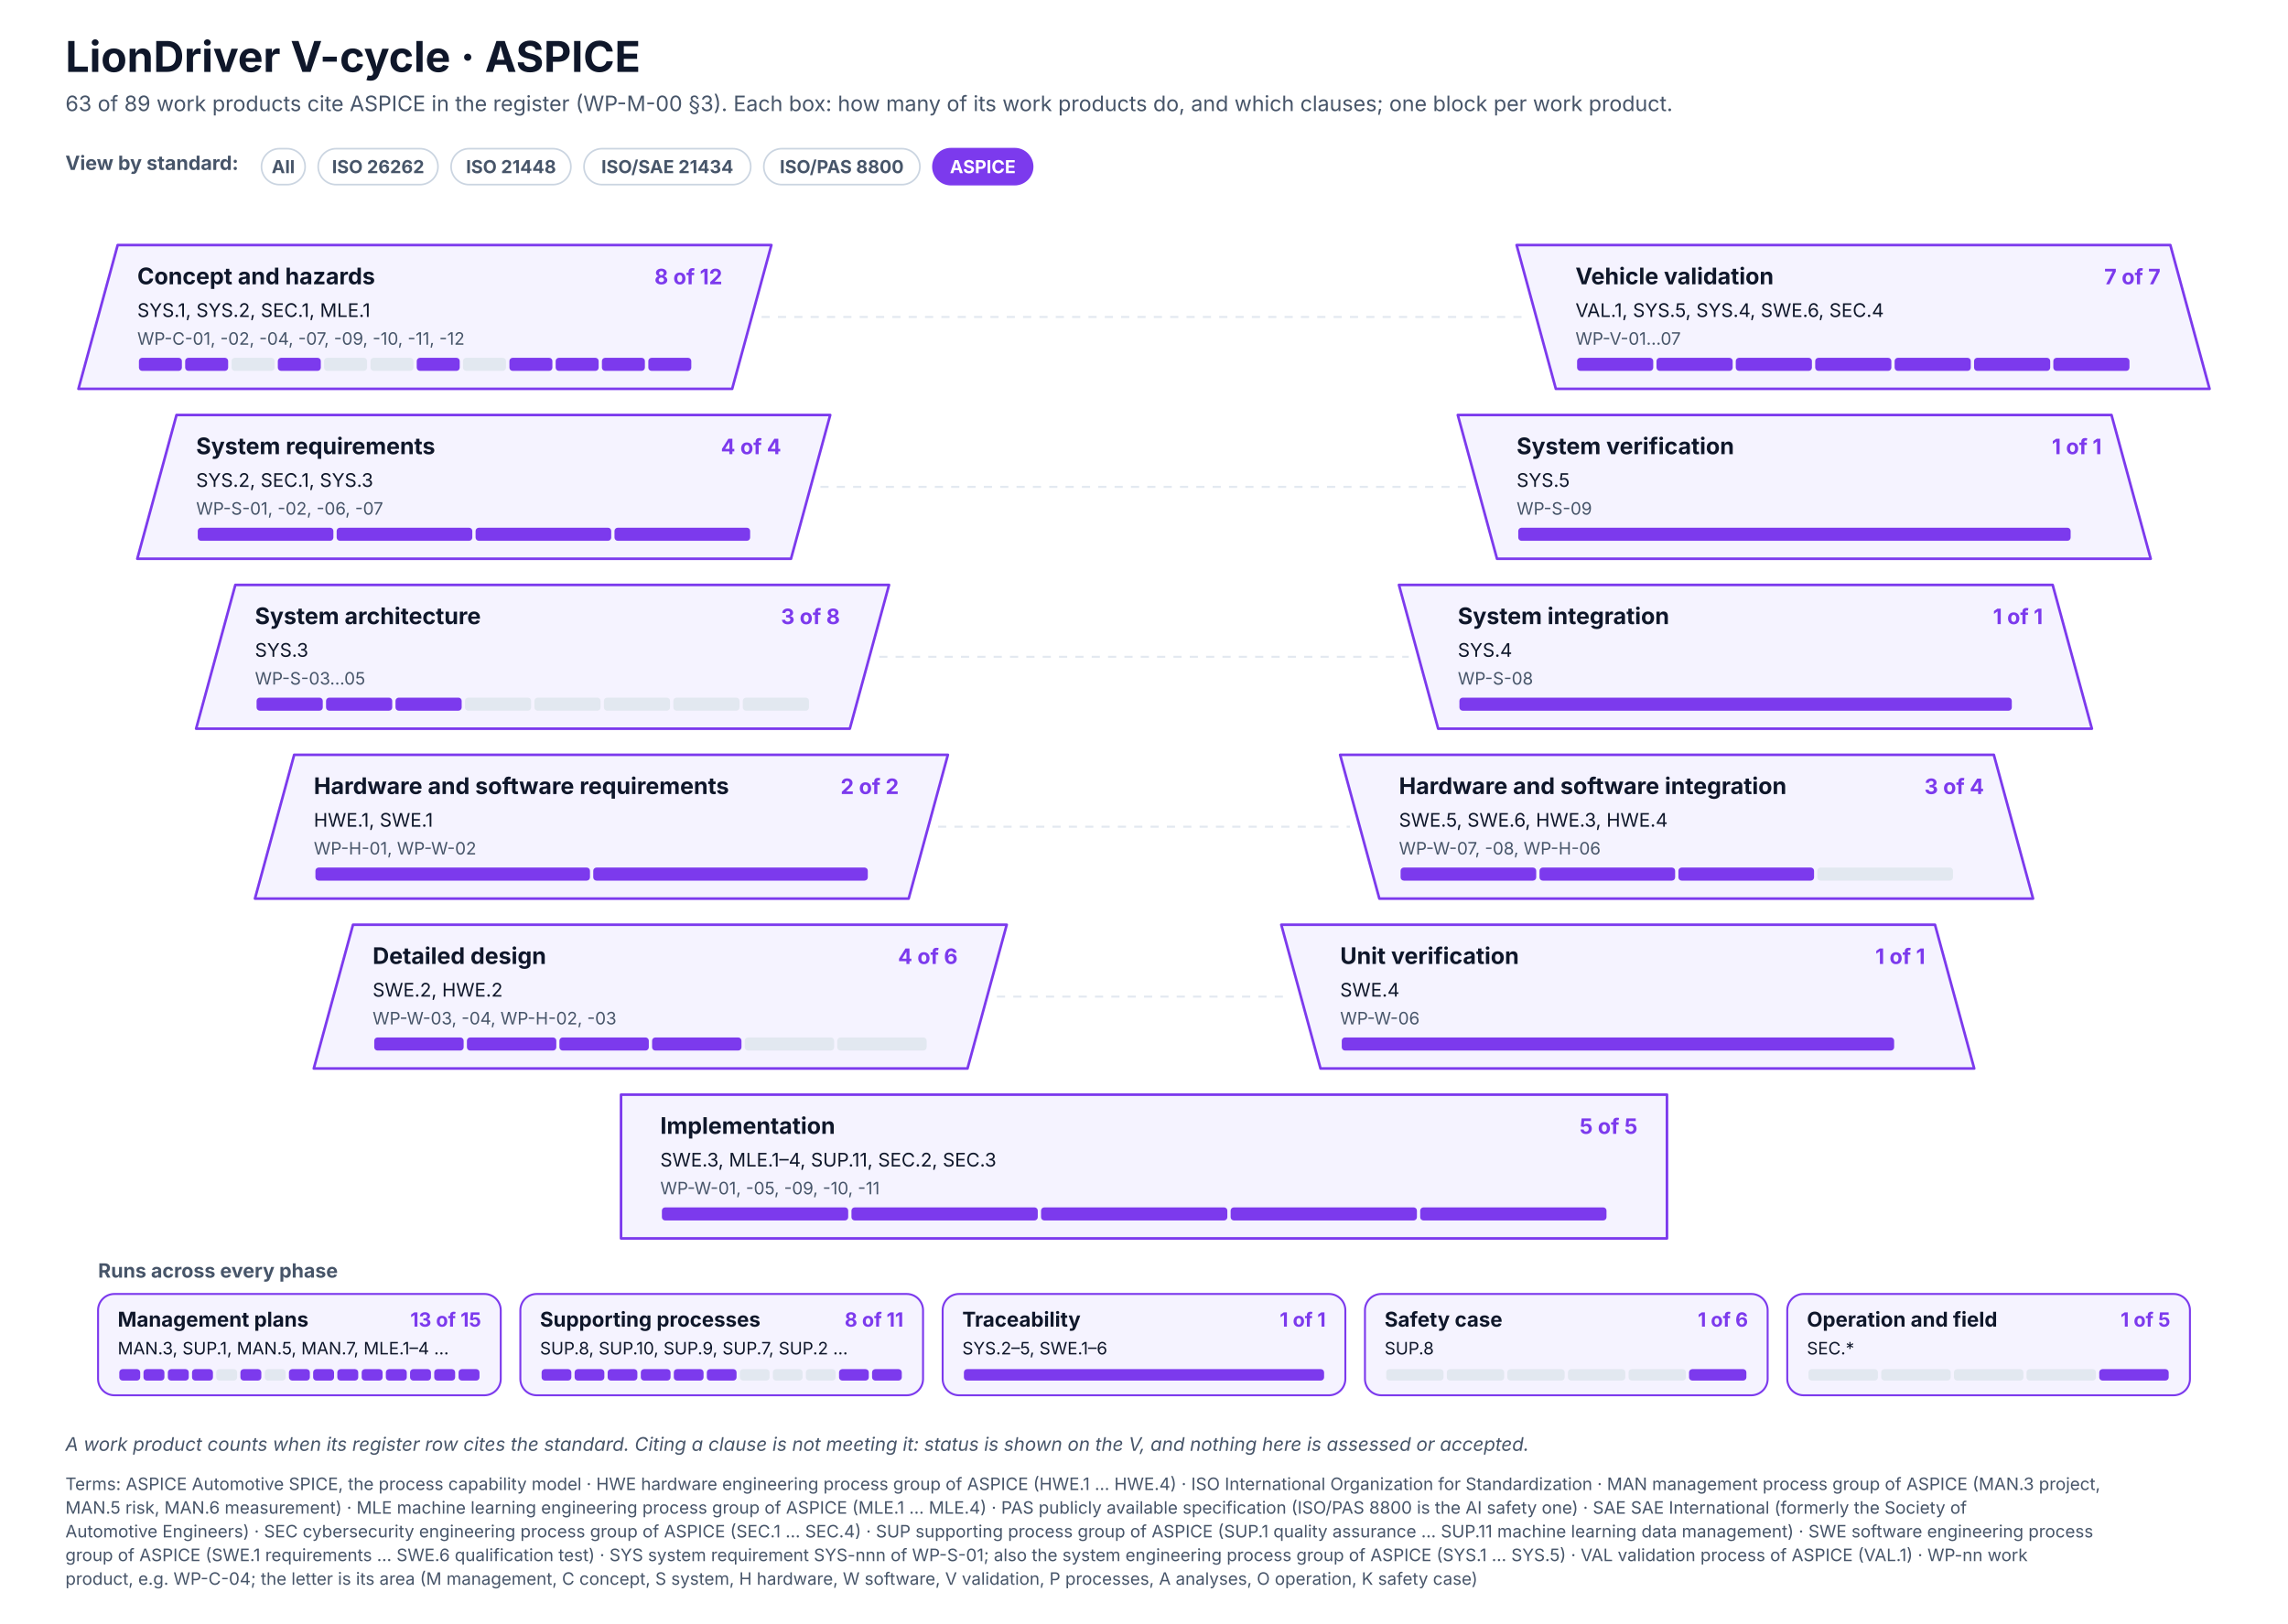
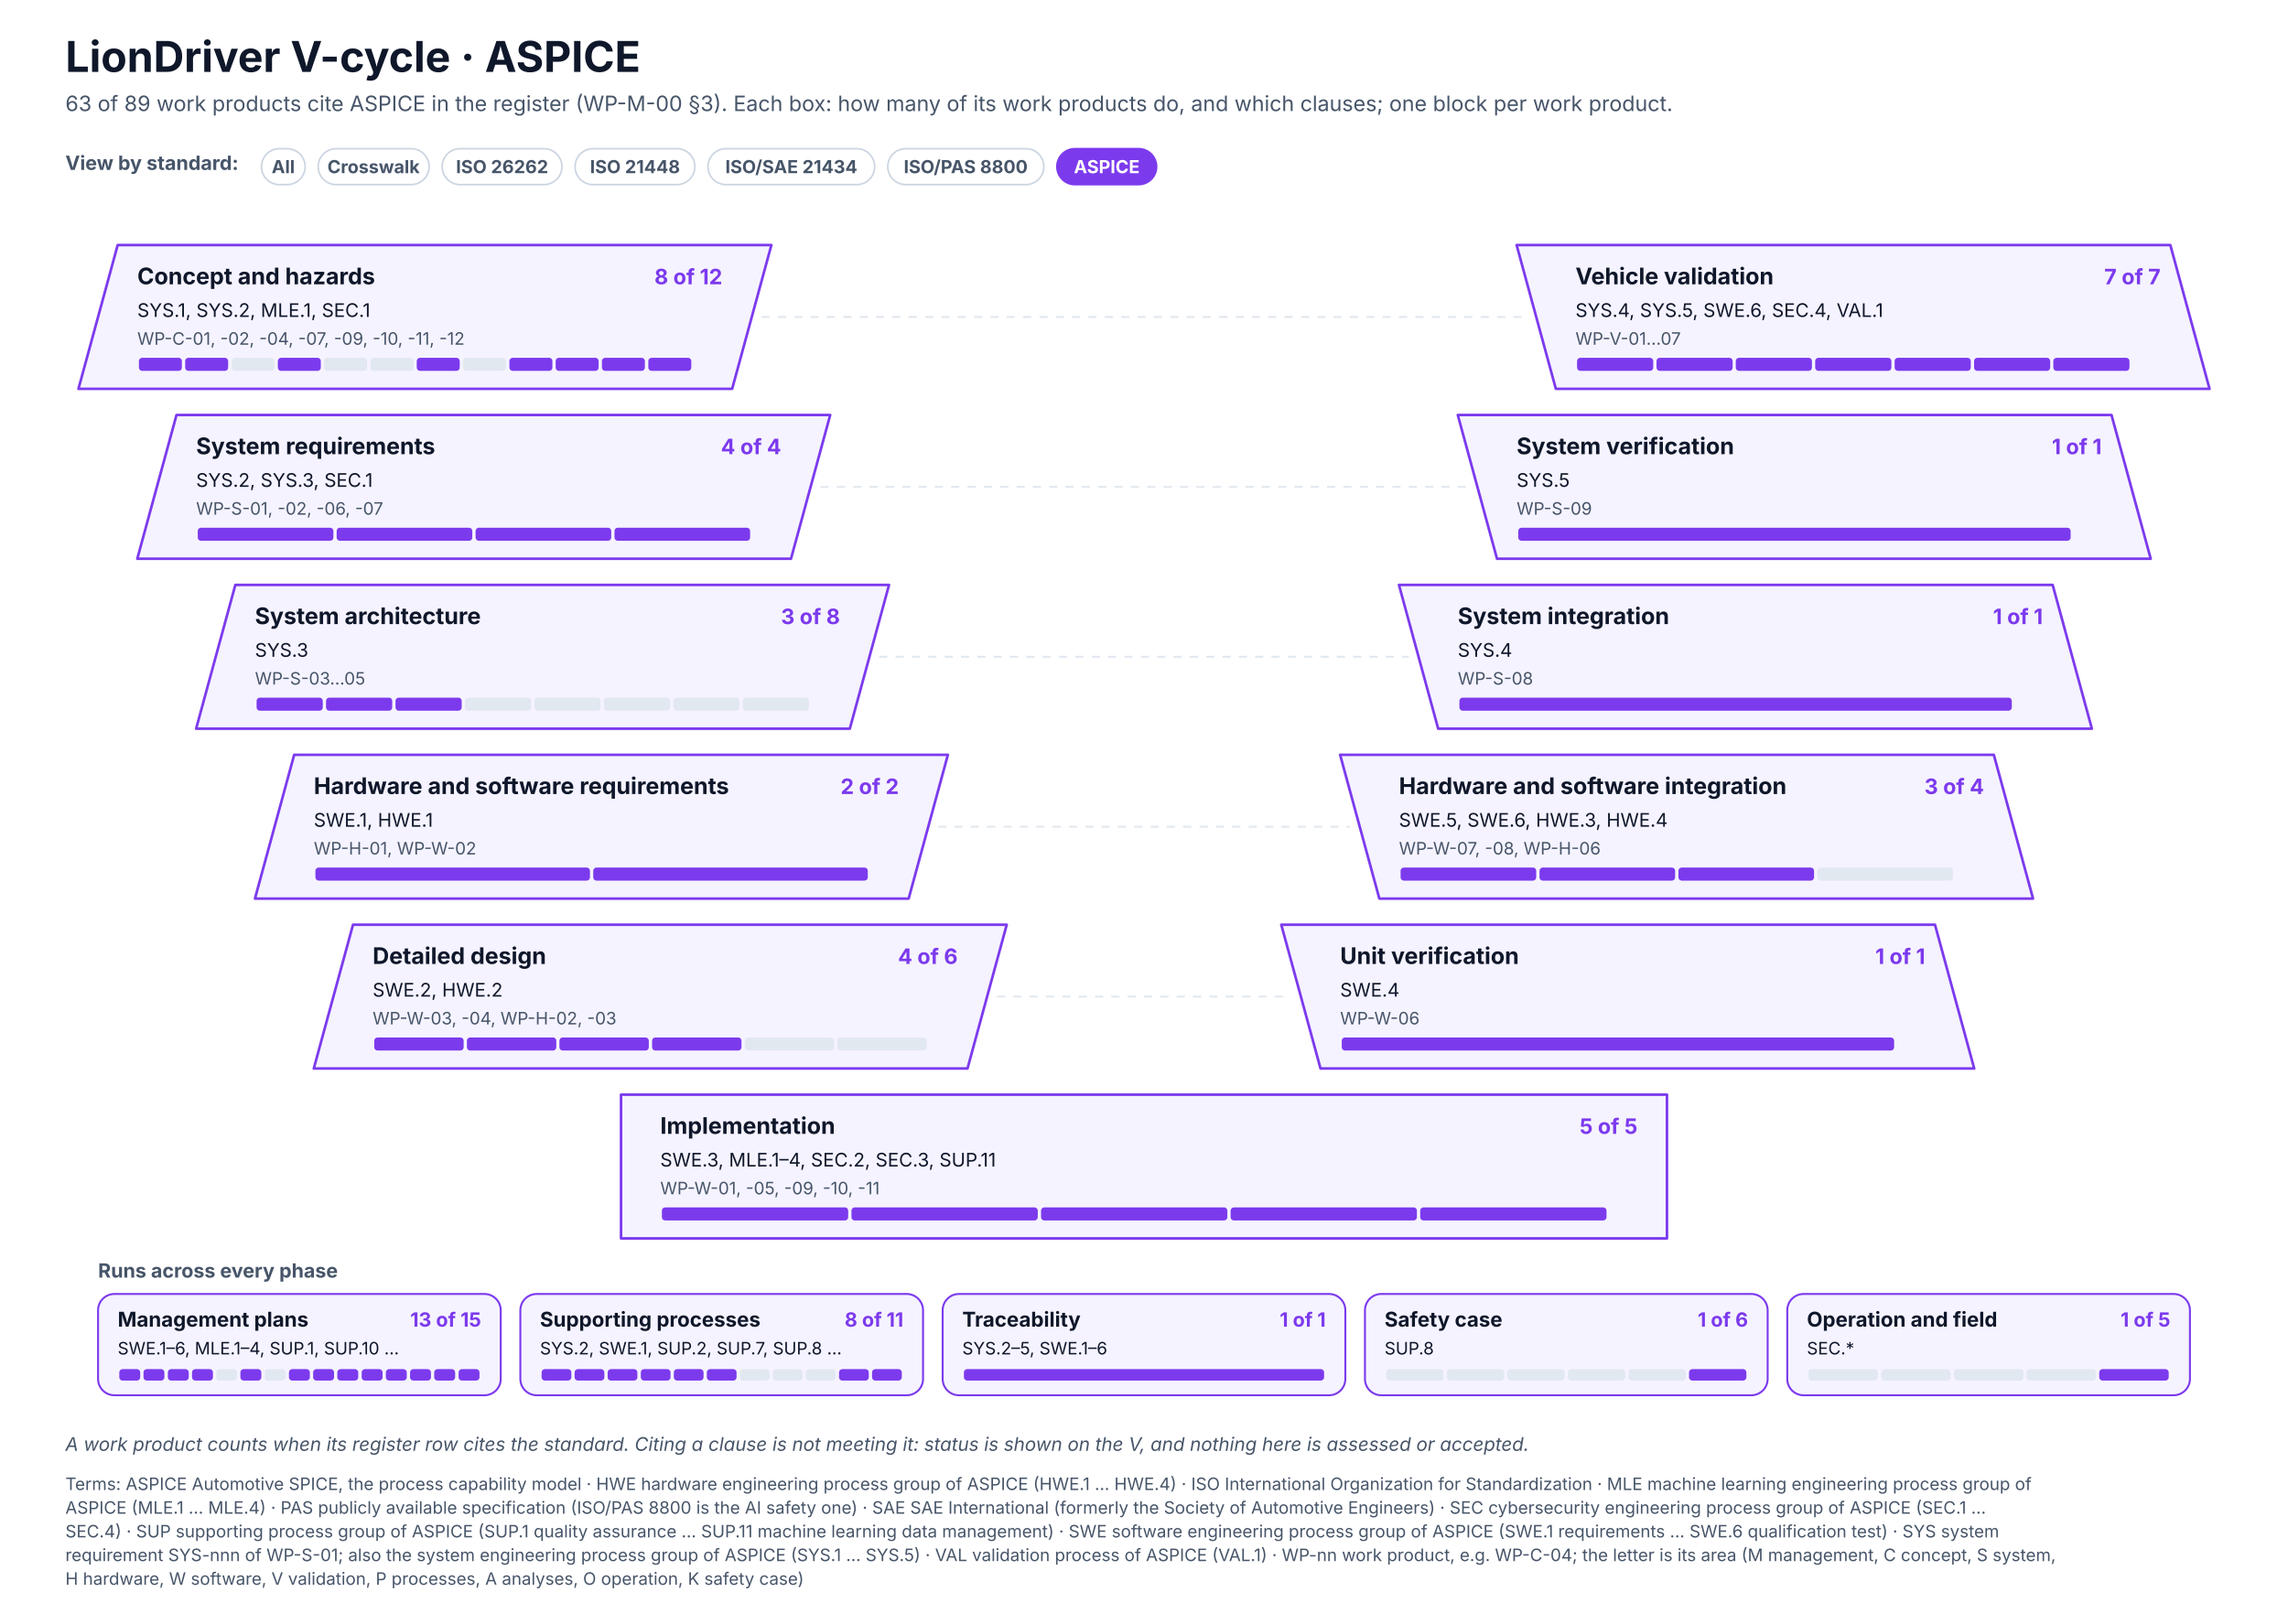
<svg xmlns="http://www.w3.org/2000/svg" width="1400" height="994" viewBox="0 0 1400 994" font-family="Inter, 'Segoe UI', Helvetica, Arial, sans-serif" role="img">
  <defs>
    <pattern id="hatch" patternUnits="userSpaceOnUse" width="6" height="6" patternTransform="rotate(45)">
      <rect width="6" height="6" fill="#F1F5F9" />
      <line x1="0" y1="0" x2="0" y2="6" stroke="#CBD5E1" stroke-width="2" />
    </pattern>
  </defs>
  <rect x="0" y="0" width="1400" height="994" rx="0" fill="#FFFFFF" stroke="none" stroke-width="0" />
  <text x="40" y="44" font-size="26" fill="#0F172A" font-weight="700">LionDriver V-cycle · ASPICE</text>
  <text x="40" y="68" font-size="13" fill="#475569">63 of 89 work products cite ASPICE in the register (WP-M-00 §3). Each box: how many of its work products do, and which clauses; one block per work product.</text>
  <text x="40" y="104" font-size="12" fill="#475569" font-weight="700">View by standard:</text>
  <g transform="translate(160,91)">
    <rect x="0" y="0" width="26.7" height="22" rx="11.0" fill="#FFFFFF" stroke="#CBD5E1" stroke-width="1" />
    <text x="13.3" y="15" font-size="11" fill="#475569" font-weight="700" text-anchor="middle">All</text>
  </g>
  <g transform="translate(194.6916,91)">
+     <rect x="0" y="0" width="67.9" height="22" rx="11.0" fill="#FFFFFF" stroke="#CBD5E1" stroke-width="1" />
+     <text x="33.9" y="15" font-size="11" fill="#475569" font-weight="700" text-anchor="middle">Crosswalk</text>
+   </g>
+   <g transform="translate(270.543,91)">
    <rect x="0" y="0" width="73.3" height="22" rx="11.0" fill="#FFFFFF" stroke="#CBD5E1" stroke-width="1" />
    <text x="36.7" y="15" font-size="11" fill="#475569" font-weight="700" text-anchor="middle">ISO 26262</text>
  </g>
-   <g transform="translate(276.0232,91)">
+   <g transform="translate(351.8746,91)">
    <rect x="0" y="0" width="73.3" height="22" rx="11.0" fill="#FFFFFF" stroke="#CBD5E1" stroke-width="1" />
    <text x="36.7" y="15" font-size="11" fill="#475569" font-weight="700" text-anchor="middle">ISO 21448</text>
  </g>
-   <g transform="translate(357.3548,91)">
+   <g transform="translate(433.2062,91)">
    <rect x="0" y="0" width="102" height="22" rx="11.0" fill="#FFFFFF" stroke="#CBD5E1" stroke-width="1" />
    <text x="51" y="15" font-size="11" fill="#475569" font-weight="700" text-anchor="middle">ISO/SAE 21434</text>
  </g>
-   <g transform="translate(467.37,91)">
+   <g transform="translate(543.2214,91)">
    <rect x="0" y="0" width="95.5" height="22" rx="11.0" fill="#FFFFFF" stroke="#CBD5E1" stroke-width="1" />
    <text x="47.7" y="15" font-size="11" fill="#475569" font-weight="700" text-anchor="middle">ISO/PAS 8800</text>
  </g>
-   <g transform="translate(570.8556,91)">
+   <g transform="translate(646.707,91)">
    <rect x="0" y="0" width="61" height="22" rx="11.0" fill="#7C3AED" stroke="#7C3AED" stroke-width="1" />
    <text x="30.5" y="15" font-size="11" fill="#FFFFFF" font-weight="700" text-anchor="middle">ASPICE</text>
  </g>
  <path d="M72 150 h400 l-24 88 h-400 z" stroke="#7C3AED" stroke-width="1.6" fill="#F5F3FF" stroke-linejoin="round" />
  <text x="84" y="174" font-size="14" fill="#0F172A" font-weight="700">Concept and hazards</text>
  <text x="442" y="174" font-size="13" fill="#7C3AED" font-weight="700" text-anchor="end">8 of 12</text>
-   <text x="84" y="194" font-size="11.5" fill="#0F172A">SYS.1, SYS.2, SEC.1, MLE.1</text>
+   <text x="84" y="194" font-size="11.5" fill="#0F172A">SYS.1, SYS.2, MLE.1, SEC.1</text>
  <text x="84" y="211" font-size="10.5" fill="#475569">WP-C-01, -02, -04, -07, -09, -10, -11, -12</text>
  <rect x="85" y="219" width="26.3" height="8" rx="2" fill="#7C3AED" stroke="none" stroke-width="0" />
  <rect x="113.3" y="219" width="26.3" height="8" rx="2" fill="#7C3AED" stroke="none" stroke-width="0" />
  <rect x="141.7" y="219" width="26.3" height="8" rx="2" fill="#E2E8F0" stroke="none" stroke-width="0" />
  <rect x="170" y="219" width="26.3" height="8" rx="2" fill="#7C3AED" stroke="none" stroke-width="0" />
  <rect x="198.3" y="219" width="26.3" height="8" rx="2" fill="#E2E8F0" stroke="none" stroke-width="0" />
  <rect x="226.7" y="219" width="26.3" height="8" rx="2" fill="#E2E8F0" stroke="none" stroke-width="0" />
  <rect x="255" y="219" width="26.3" height="8" rx="2" fill="#7C3AED" stroke="none" stroke-width="0" />
  <rect x="283.3" y="219" width="26.3" height="8" rx="2" fill="#E2E8F0" stroke="none" stroke-width="0" />
  <rect x="311.7" y="219" width="26.3" height="8" rx="2" fill="#7C3AED" stroke="none" stroke-width="0" />
  <rect x="340" y="219" width="26.3" height="8" rx="2" fill="#7C3AED" stroke="none" stroke-width="0" />
  <rect x="368.3" y="219" width="26.3" height="8" rx="2" fill="#7C3AED" stroke="none" stroke-width="0" />
  <rect x="396.7" y="219" width="26.3" height="8" rx="2" fill="#7C3AED" stroke="none" stroke-width="0" />
  <path d="M928 150 h400 l24 88 h-400 z" stroke="#7C3AED" stroke-width="1.6" fill="#F5F3FF" stroke-linejoin="round" />
  <text x="964" y="174" font-size="14" fill="#0F172A" font-weight="700">Vehicle validation</text>
  <text x="1322" y="174" font-size="13" fill="#7C3AED" font-weight="700" text-anchor="end">7 of 7</text>
-   <text x="964" y="194" font-size="11.5" fill="#0F172A">VAL.1, SYS.5, SYS.4, SWE.6, SEC.4</text>
+   <text x="964" y="194" font-size="11.5" fill="#0F172A">SYS.4, SYS.5, SWE.6, SEC.4, VAL.1</text>
  <text x="964" y="211" font-size="10.5" fill="#475569">WP-V-01…07</text>
  <rect x="965" y="219" width="46.6" height="8" rx="2" fill="#7C3AED" stroke="none" stroke-width="0" />
  <rect x="1013.6" y="219" width="46.6" height="8" rx="2" fill="#7C3AED" stroke="none" stroke-width="0" />
  <rect x="1062.1" y="219" width="46.6" height="8" rx="2" fill="#7C3AED" stroke="none" stroke-width="0" />
  <rect x="1110.7" y="219" width="46.6" height="8" rx="2" fill="#7C3AED" stroke="none" stroke-width="0" />
  <rect x="1159.3" y="219" width="46.6" height="8" rx="2" fill="#7C3AED" stroke="none" stroke-width="0" />
  <rect x="1207.9" y="219" width="46.6" height="8" rx="2" fill="#7C3AED" stroke="none" stroke-width="0" />
  <rect x="1256.4" y="219" width="46.6" height="8" rx="2" fill="#7C3AED" stroke="none" stroke-width="0" />
  <line x1="466" y1="194" x2="934" y2="194" stroke="#E2E8F0" stroke-width="1.2" stroke-dasharray="5 5" />
  <path d="M108 254 h400 l-24 88 h-400 z" stroke="#7C3AED" stroke-width="1.6" fill="#F5F3FF" stroke-linejoin="round" />
  <text x="120" y="278" font-size="14" fill="#0F172A" font-weight="700">System requirements</text>
  <text x="478" y="278" font-size="13" fill="#7C3AED" font-weight="700" text-anchor="end">4 of 4</text>
-   <text x="120" y="298" font-size="11.5" fill="#0F172A">SYS.2, SEC.1, SYS.3</text>
+   <text x="120" y="298" font-size="11.5" fill="#0F172A">SYS.2, SYS.3, SEC.1</text>
  <text x="120" y="315" font-size="10.5" fill="#475569">WP-S-01, -02, -06, -07</text>
  <rect x="121" y="323" width="83" height="8" rx="2" fill="#7C3AED" stroke="none" stroke-width="0" />
  <rect x="206" y="323" width="83" height="8" rx="2" fill="#7C3AED" stroke="none" stroke-width="0" />
  <rect x="291" y="323" width="83" height="8" rx="2" fill="#7C3AED" stroke="none" stroke-width="0" />
  <rect x="376" y="323" width="83" height="8" rx="2" fill="#7C3AED" stroke="none" stroke-width="0" />
  <path d="M892 254 h400 l24 88 h-400 z" stroke="#7C3AED" stroke-width="1.6" fill="#F5F3FF" stroke-linejoin="round" />
  <text x="928" y="278" font-size="14" fill="#0F172A" font-weight="700">System verification</text>
  <text x="1286" y="278" font-size="13" fill="#7C3AED" font-weight="700" text-anchor="end">1 of 1</text>
  <text x="928" y="298" font-size="11.5" fill="#0F172A">SYS.5</text>
  <text x="928" y="315" font-size="10.5" fill="#475569">WP-S-09</text>
  <rect x="929" y="323" width="338" height="8" rx="2" fill="#7C3AED" stroke="none" stroke-width="0" />
  <line x1="502" y1="298" x2="898" y2="298" stroke="#E2E8F0" stroke-width="1.2" stroke-dasharray="5 5" />
  <path d="M144 358 h400 l-24 88 h-400 z" stroke="#7C3AED" stroke-width="1.6" fill="#F5F3FF" stroke-linejoin="round" />
  <text x="156" y="382" font-size="14" fill="#0F172A" font-weight="700">System architecture</text>
  <text x="514" y="382" font-size="13" fill="#7C3AED" font-weight="700" text-anchor="end">3 of 8</text>
  <text x="156" y="402" font-size="11.5" fill="#0F172A">SYS.3</text>
  <text x="156" y="419" font-size="10.5" fill="#475569">WP-S-03…05</text>
  <rect x="157" y="427" width="40.5" height="8" rx="2" fill="#7C3AED" stroke="none" stroke-width="0" />
  <rect x="199.5" y="427" width="40.5" height="8" rx="2" fill="#7C3AED" stroke="none" stroke-width="0" />
  <rect x="242" y="427" width="40.5" height="8" rx="2" fill="#7C3AED" stroke="none" stroke-width="0" />
  <rect x="284.5" y="427" width="40.5" height="8" rx="2" fill="#E2E8F0" stroke="none" stroke-width="0" />
  <rect x="327" y="427" width="40.5" height="8" rx="2" fill="#E2E8F0" stroke="none" stroke-width="0" />
  <rect x="369.5" y="427" width="40.5" height="8" rx="2" fill="#E2E8F0" stroke="none" stroke-width="0" />
  <rect x="412" y="427" width="40.5" height="8" rx="2" fill="#E2E8F0" stroke="none" stroke-width="0" />
  <rect x="454.5" y="427" width="40.5" height="8" rx="2" fill="#E2E8F0" stroke="none" stroke-width="0" />
  <path d="M856 358 h400 l24 88 h-400 z" stroke="#7C3AED" stroke-width="1.6" fill="#F5F3FF" stroke-linejoin="round" />
  <text x="892" y="382" font-size="14" fill="#0F172A" font-weight="700">System integration</text>
  <text x="1250" y="382" font-size="13" fill="#7C3AED" font-weight="700" text-anchor="end">1 of 1</text>
  <text x="892" y="402" font-size="11.5" fill="#0F172A">SYS.4</text>
  <text x="892" y="419" font-size="10.5" fill="#475569">WP-S-08</text>
  <rect x="893" y="427" width="338" height="8" rx="2" fill="#7C3AED" stroke="none" stroke-width="0" />
  <line x1="538" y1="402" x2="862" y2="402" stroke="#E2E8F0" stroke-width="1.2" stroke-dasharray="5 5" />
  <path d="M180 462 h400 l-24 88 h-400 z" stroke="#7C3AED" stroke-width="1.6" fill="#F5F3FF" stroke-linejoin="round" />
  <text x="192" y="486" font-size="14" fill="#0F172A" font-weight="700">Hardware and software requirements</text>
  <text x="550" y="486" font-size="13" fill="#7C3AED" font-weight="700" text-anchor="end">2 of 2</text>
-   <text x="192" y="506" font-size="11.5" fill="#0F172A">HWE.1, SWE.1</text>
+   <text x="192" y="506" font-size="11.5" fill="#0F172A">SWE.1, HWE.1</text>
  <text x="192" y="523" font-size="10.5" fill="#475569">WP-H-01, WP-W-02</text>
  <rect x="193" y="531" width="168" height="8" rx="2" fill="#7C3AED" stroke="none" stroke-width="0" />
  <rect x="363" y="531" width="168" height="8" rx="2" fill="#7C3AED" stroke="none" stroke-width="0" />
  <path d="M820 462 h400 l24 88 h-400 z" stroke="#7C3AED" stroke-width="1.6" fill="#F5F3FF" stroke-linejoin="round" />
  <text x="856" y="486" font-size="14" fill="#0F172A" font-weight="700">Hardware and software integration</text>
  <text x="1214" y="486" font-size="13" fill="#7C3AED" font-weight="700" text-anchor="end">3 of 4</text>
  <text x="856" y="506" font-size="11.5" fill="#0F172A">SWE.5, SWE.6, HWE.3, HWE.4</text>
  <text x="856" y="523" font-size="10.5" fill="#475569">WP-W-07, -08, WP-H-06</text>
  <rect x="857" y="531" width="83" height="8" rx="2" fill="#7C3AED" stroke="none" stroke-width="0" />
  <rect x="942" y="531" width="83" height="8" rx="2" fill="#7C3AED" stroke="none" stroke-width="0" />
  <rect x="1027" y="531" width="83" height="8" rx="2" fill="#7C3AED" stroke="none" stroke-width="0" />
  <rect x="1112" y="531" width="83" height="8" rx="2" fill="#E2E8F0" stroke="none" stroke-width="0" />
  <line x1="574" y1="506" x2="826" y2="506" stroke="#E2E8F0" stroke-width="1.2" stroke-dasharray="5 5" />
  <path d="M216 566 h400 l-24 88 h-400 z" stroke="#7C3AED" stroke-width="1.6" fill="#F5F3FF" stroke-linejoin="round" />
  <text x="228" y="590" font-size="14" fill="#0F172A" font-weight="700">Detailed design</text>
  <text x="586" y="590" font-size="13" fill="#7C3AED" font-weight="700" text-anchor="end">4 of 6</text>
  <text x="228" y="610" font-size="11.5" fill="#0F172A">SWE.2, HWE.2</text>
  <text x="228" y="627" font-size="10.5" fill="#475569">WP-W-03, -04, WP-H-02, -03</text>
  <rect x="229" y="635" width="54.7" height="8" rx="2" fill="#7C3AED" stroke="none" stroke-width="0" />
  <rect x="285.7" y="635" width="54.7" height="8" rx="2" fill="#7C3AED" stroke="none" stroke-width="0" />
  <rect x="342.3" y="635" width="54.7" height="8" rx="2" fill="#7C3AED" stroke="none" stroke-width="0" />
  <rect x="399" y="635" width="54.7" height="8" rx="2" fill="#7C3AED" stroke="none" stroke-width="0" />
  <rect x="455.7" y="635" width="54.7" height="8" rx="2" fill="#E2E8F0" stroke="none" stroke-width="0" />
  <rect x="512.3" y="635" width="54.7" height="8" rx="2" fill="#E2E8F0" stroke="none" stroke-width="0" />
  <path d="M784 566 h400 l24 88 h-400 z" stroke="#7C3AED" stroke-width="1.6" fill="#F5F3FF" stroke-linejoin="round" />
  <text x="820" y="590" font-size="14" fill="#0F172A" font-weight="700">Unit verification</text>
  <text x="1178" y="590" font-size="13" fill="#7C3AED" font-weight="700" text-anchor="end">1 of 1</text>
  <text x="820" y="610" font-size="11.5" fill="#0F172A">SWE.4</text>
  <text x="820" y="627" font-size="10.5" fill="#475569">WP-W-06</text>
  <rect x="821" y="635" width="338" height="8" rx="2" fill="#7C3AED" stroke="none" stroke-width="0" />
  <line x1="610" y1="610" x2="790" y2="610" stroke="#E2E8F0" stroke-width="1.2" stroke-dasharray="5 5" />
  <path d="M380 670 h640 l0 88 h-640 z" stroke="#7C3AED" stroke-width="1.6" fill="#F5F3FF" stroke-linejoin="round" />
  <text x="404" y="694" font-size="14" fill="#0F172A" font-weight="700">Implementation</text>
  <text x="1002" y="694" font-size="13" fill="#7C3AED" font-weight="700" text-anchor="end">5 of 5</text>
-   <text x="404" y="714" font-size="11.5" fill="#0F172A">SWE.3, MLE.1–4, SUP.11, SEC.2, SEC.3</text>
+   <text x="404" y="714" font-size="11.5" fill="#0F172A">SWE.3, MLE.1–4, SEC.2, SEC.3, SUP.11</text>
  <text x="404" y="731" font-size="10.5" fill="#475569">WP-W-01, -05, -09, -10, -11</text>
  <rect x="405" y="739" width="114" height="8" rx="2" fill="#7C3AED" stroke="none" stroke-width="0" />
  <rect x="521" y="739" width="114" height="8" rx="2" fill="#7C3AED" stroke="none" stroke-width="0" />
  <rect x="637" y="739" width="114" height="8" rx="2" fill="#7C3AED" stroke="none" stroke-width="0" />
  <rect x="753" y="739" width="114" height="8" rx="2" fill="#7C3AED" stroke="none" stroke-width="0" />
  <rect x="869" y="739" width="114" height="8" rx="2" fill="#7C3AED" stroke="none" stroke-width="0" />
  <text x="60" y="782" font-size="12" fill="#475569" font-weight="700">Runs across every phase</text>
  <rect x="60" y="792" width="246.4" height="62" rx="10" fill="#F5F3FF" stroke="#7C3AED" stroke-width="1.2" />
  <text x="72" y="812" font-size="12.5" fill="#0F172A" font-weight="700">Management plans</text>
  <text x="294.4" y="812" font-size="12" fill="#7C3AED" font-weight="700" text-anchor="end">13 of 15</text>
-   <text x="72" y="829" font-size="10.5" fill="#0F172A">MAN.3, SUP.1, MAN.5, MAN.7, MLE.1–4 …</text>
+   <text x="72" y="829" font-size="10.5" fill="#0F172A">SWE.1–6, MLE.1–4, SUP.1, SUP.10 …</text>
  <rect x="73" y="838" width="12.8" height="7" rx="2" fill="#7C3AED" stroke="none" stroke-width="0" />
  <rect x="87.8" y="838" width="12.8" height="7" rx="2" fill="#7C3AED" stroke="none" stroke-width="0" />
  <rect x="102.7" y="838" width="12.8" height="7" rx="2" fill="#7C3AED" stroke="none" stroke-width="0" />
  <rect x="117.5" y="838" width="12.8" height="7" rx="2" fill="#7C3AED" stroke="none" stroke-width="0" />
  <rect x="132.3" y="838" width="12.8" height="7" rx="2" fill="#E2E8F0" stroke="none" stroke-width="0" />
  <rect x="147.1" y="838" width="12.8" height="7" rx="2" fill="#7C3AED" stroke="none" stroke-width="0" />
  <rect x="162" y="838" width="12.8" height="7" rx="2" fill="#E2E8F0" stroke="none" stroke-width="0" />
  <rect x="176.8" y="838" width="12.8" height="7" rx="2" fill="#7C3AED" stroke="none" stroke-width="0" />
  <rect x="191.6" y="838" width="12.8" height="7" rx="2" fill="#7C3AED" stroke="none" stroke-width="0" />
  <rect x="206.4" y="838" width="12.8" height="7" rx="2" fill="#7C3AED" stroke="none" stroke-width="0" />
  <rect x="221.3" y="838" width="12.8" height="7" rx="2" fill="#7C3AED" stroke="none" stroke-width="0" />
  <rect x="236.1" y="838" width="12.8" height="7" rx="2" fill="#7C3AED" stroke="none" stroke-width="0" />
  <rect x="250.9" y="838" width="12.8" height="7" rx="2" fill="#7C3AED" stroke="none" stroke-width="0" />
  <rect x="265.7" y="838" width="12.8" height="7" rx="2" fill="#7C3AED" stroke="none" stroke-width="0" />
  <rect x="280.6" y="838" width="12.8" height="7" rx="2" fill="#7C3AED" stroke="none" stroke-width="0" />
  <rect x="318.4" y="792" width="246.4" height="62" rx="10" fill="#F5F3FF" stroke="#7C3AED" stroke-width="1.2" />
  <text x="330.4" y="812" font-size="12.5" fill="#0F172A" font-weight="700">Supporting processes</text>
  <text x="552.8" y="812" font-size="12" fill="#7C3AED" font-weight="700" text-anchor="end">8 of 11</text>
-   <text x="330.4" y="829" font-size="10.5" fill="#0F172A">SUP.8, SUP.10, SUP.9, SUP.7, SUP.2 …</text>
+   <text x="330.4" y="829" font-size="10.5" fill="#0F172A">SYS.2, SWE.1, SUP.2, SUP.7, SUP.8 …</text>
  <rect x="331.4" y="838" width="18.2" height="7" rx="2" fill="#7C3AED" stroke="none" stroke-width="0" />
  <rect x="351.6" y="838" width="18.2" height="7" rx="2" fill="#7C3AED" stroke="none" stroke-width="0" />
  <rect x="371.8" y="838" width="18.2" height="7" rx="2" fill="#7C3AED" stroke="none" stroke-width="0" />
  <rect x="392.1" y="838" width="18.2" height="7" rx="2" fill="#7C3AED" stroke="none" stroke-width="0" />
  <rect x="412.3" y="838" width="18.2" height="7" rx="2" fill="#7C3AED" stroke="none" stroke-width="0" />
  <rect x="432.5" y="838" width="18.2" height="7" rx="2" fill="#7C3AED" stroke="none" stroke-width="0" />
  <rect x="452.7" y="838" width="18.2" height="7" rx="2" fill="#E2E8F0" stroke="none" stroke-width="0" />
  <rect x="472.9" y="838" width="18.2" height="7" rx="2" fill="#E2E8F0" stroke="none" stroke-width="0" />
  <rect x="493.1" y="838" width="18.2" height="7" rx="2" fill="#E2E8F0" stroke="none" stroke-width="0" />
  <rect x="513.4" y="838" width="18.2" height="7" rx="2" fill="#7C3AED" stroke="none" stroke-width="0" />
  <rect x="533.6" y="838" width="18.2" height="7" rx="2" fill="#7C3AED" stroke="none" stroke-width="0" />
  <rect x="576.8" y="792" width="246.4" height="62" rx="10" fill="#F5F3FF" stroke="#7C3AED" stroke-width="1.2" />
  <text x="588.8" y="812" font-size="12.5" fill="#0F172A" font-weight="700">Traceability</text>
  <text x="811.2" y="812" font-size="12" fill="#7C3AED" font-weight="700" text-anchor="end">1 of 1</text>
  <text x="588.8" y="829" font-size="10.5" fill="#0F172A">SYS.2–5, SWE.1–6</text>
  <rect x="589.8" y="838" width="220.4" height="7" rx="2" fill="#7C3AED" stroke="none" stroke-width="0" />
  <rect x="835.2" y="792" width="246.4" height="62" rx="10" fill="#F5F3FF" stroke="#7C3AED" stroke-width="1.2" />
  <text x="847.2" y="812" font-size="12.5" fill="#0F172A" font-weight="700">Safety case</text>
  <text x="1069.6" y="812" font-size="12" fill="#7C3AED" font-weight="700" text-anchor="end">1 of 6</text>
  <text x="847.2" y="829" font-size="10.5" fill="#0F172A">SUP.8</text>
  <rect x="848.2" y="838" width="35.1" height="7" rx="2" fill="#E2E8F0" stroke="none" stroke-width="0" />
  <rect x="885.3" y="838" width="35.1" height="7" rx="2" fill="#E2E8F0" stroke="none" stroke-width="0" />
  <rect x="922.3" y="838" width="35.1" height="7" rx="2" fill="#E2E8F0" stroke="none" stroke-width="0" />
  <rect x="959.4" y="838" width="35.1" height="7" rx="2" fill="#E2E8F0" stroke="none" stroke-width="0" />
  <rect x="996.5" y="838" width="35.1" height="7" rx="2" fill="#E2E8F0" stroke="none" stroke-width="0" />
  <rect x="1033.5" y="838" width="35.1" height="7" rx="2" fill="#7C3AED" stroke="none" stroke-width="0" />
  <rect x="1093.6" y="792" width="246.4" height="62" rx="10" fill="#F5F3FF" stroke="#7C3AED" stroke-width="1.2" />
  <text x="1105.6" y="812" font-size="12.5" fill="#0F172A" font-weight="700">Operation and field</text>
  <text x="1328" y="812" font-size="12" fill="#7C3AED" font-weight="700" text-anchor="end">1 of 5</text>
  <text x="1105.6" y="829" font-size="10.5" fill="#0F172A">SEC.*</text>
  <rect x="1106.6" y="838" width="42.5" height="7" rx="2" fill="#E2E8F0" stroke="none" stroke-width="0" />
  <rect x="1151.1" y="838" width="42.5" height="7" rx="2" fill="#E2E8F0" stroke="none" stroke-width="0" />
  <rect x="1195.6" y="838" width="42.5" height="7" rx="2" fill="#E2E8F0" stroke="none" stroke-width="0" />
  <rect x="1240" y="838" width="42.5" height="7" rx="2" fill="#E2E8F0" stroke="none" stroke-width="0" />
  <rect x="1284.5" y="838" width="42.5" height="7" rx="2" fill="#7C3AED" stroke="none" stroke-width="0" />
  <text x="40" y="888" font-size="11.5" fill="#475569" font-style="italic">A work product counts when its register row cites the standard. Citing a clause is not meeting it: status is shown on the V, and nothing here is assessed or accepted.</text>
  <g class="terms">
-     <text x="40" y="912" font-size="10.5" fill="#475569">Terms: ASPICE Automotive SPICE, the process capability model · HWE hardware engineering process group of ASPICE (HWE.1 … HWE.4) · ISO International Organization for Standardization · MAN management process group of ASPICE (MAN.3 project,</text>
-     <text x="40" y="926.5" font-size="10.5" fill="#475569">MAN.5 risk, MAN.6 measurement) · MLE machine learning engineering process group of ASPICE (MLE.1 … MLE.4) · PAS publicly available specification (ISO/PAS 8800 is the AI safety one) · SAE SAE International (formerly the Society of</text>
-     <text x="40" y="941" font-size="10.5" fill="#475569">Automotive Engineers) · SEC cybersecurity engineering process group of ASPICE (SEC.1 … SEC.4) · SUP supporting process group of ASPICE (SUP.1 quality assurance … SUP.11 machine learning data management) · SWE software engineering process</text>
-     <text x="40" y="955.5" font-size="10.5" fill="#475569">group of ASPICE (SWE.1 requirements … SWE.6 qualification test) · SYS system requirement SYS-nnn of WP-S-01; also the system engineering process group of ASPICE (SYS.1 … SYS.5) · VAL validation process of ASPICE (VAL.1) · WP-nn work</text>
-     <text x="40" y="970" font-size="10.5" fill="#475569">product, e.g. WP-C-04; the letter is its area (M management, C concept, S system, H hardware, W software, V validation, P processes, A analyses, O operation, K safety case)</text>
+     <text x="40" y="912" font-size="10.5" fill="#475569">Terms: ASPICE Automotive SPICE, the process capability model · HWE hardware engineering process group of ASPICE (HWE.1 … HWE.4) · ISO International Organization for Standardization · MLE machine learning engineering process group of</text>
+     <text x="40" y="926.5" font-size="10.5" fill="#475569">ASPICE (MLE.1 … MLE.4) · PAS publicly available specification (ISO/PAS 8800 is the AI safety one) · SAE SAE International (formerly the Society of Automotive Engineers) · SEC cybersecurity engineering process group of ASPICE (SEC.1 …</text>
+     <text x="40" y="941" font-size="10.5" fill="#475569">SEC.4) · SUP supporting process group of ASPICE (SUP.1 quality assurance … SUP.11 machine learning data management) · SWE software engineering process group of ASPICE (SWE.1 requirements … SWE.6 qualification test) · SYS system</text>
+     <text x="40" y="955.5" font-size="10.5" fill="#475569">requirement SYS-nnn of WP-S-01; also the system engineering process group of ASPICE (SYS.1 … SYS.5) · VAL validation process of ASPICE (VAL.1) · WP-nn work product, e.g. WP-C-04; the letter is its area (M management, C concept, S system,</text>
+     <text x="40" y="970" font-size="10.5" fill="#475569">H hardware, W software, V validation, P processes, A analyses, O operation, K safety case)</text>
  </g>
</svg>
